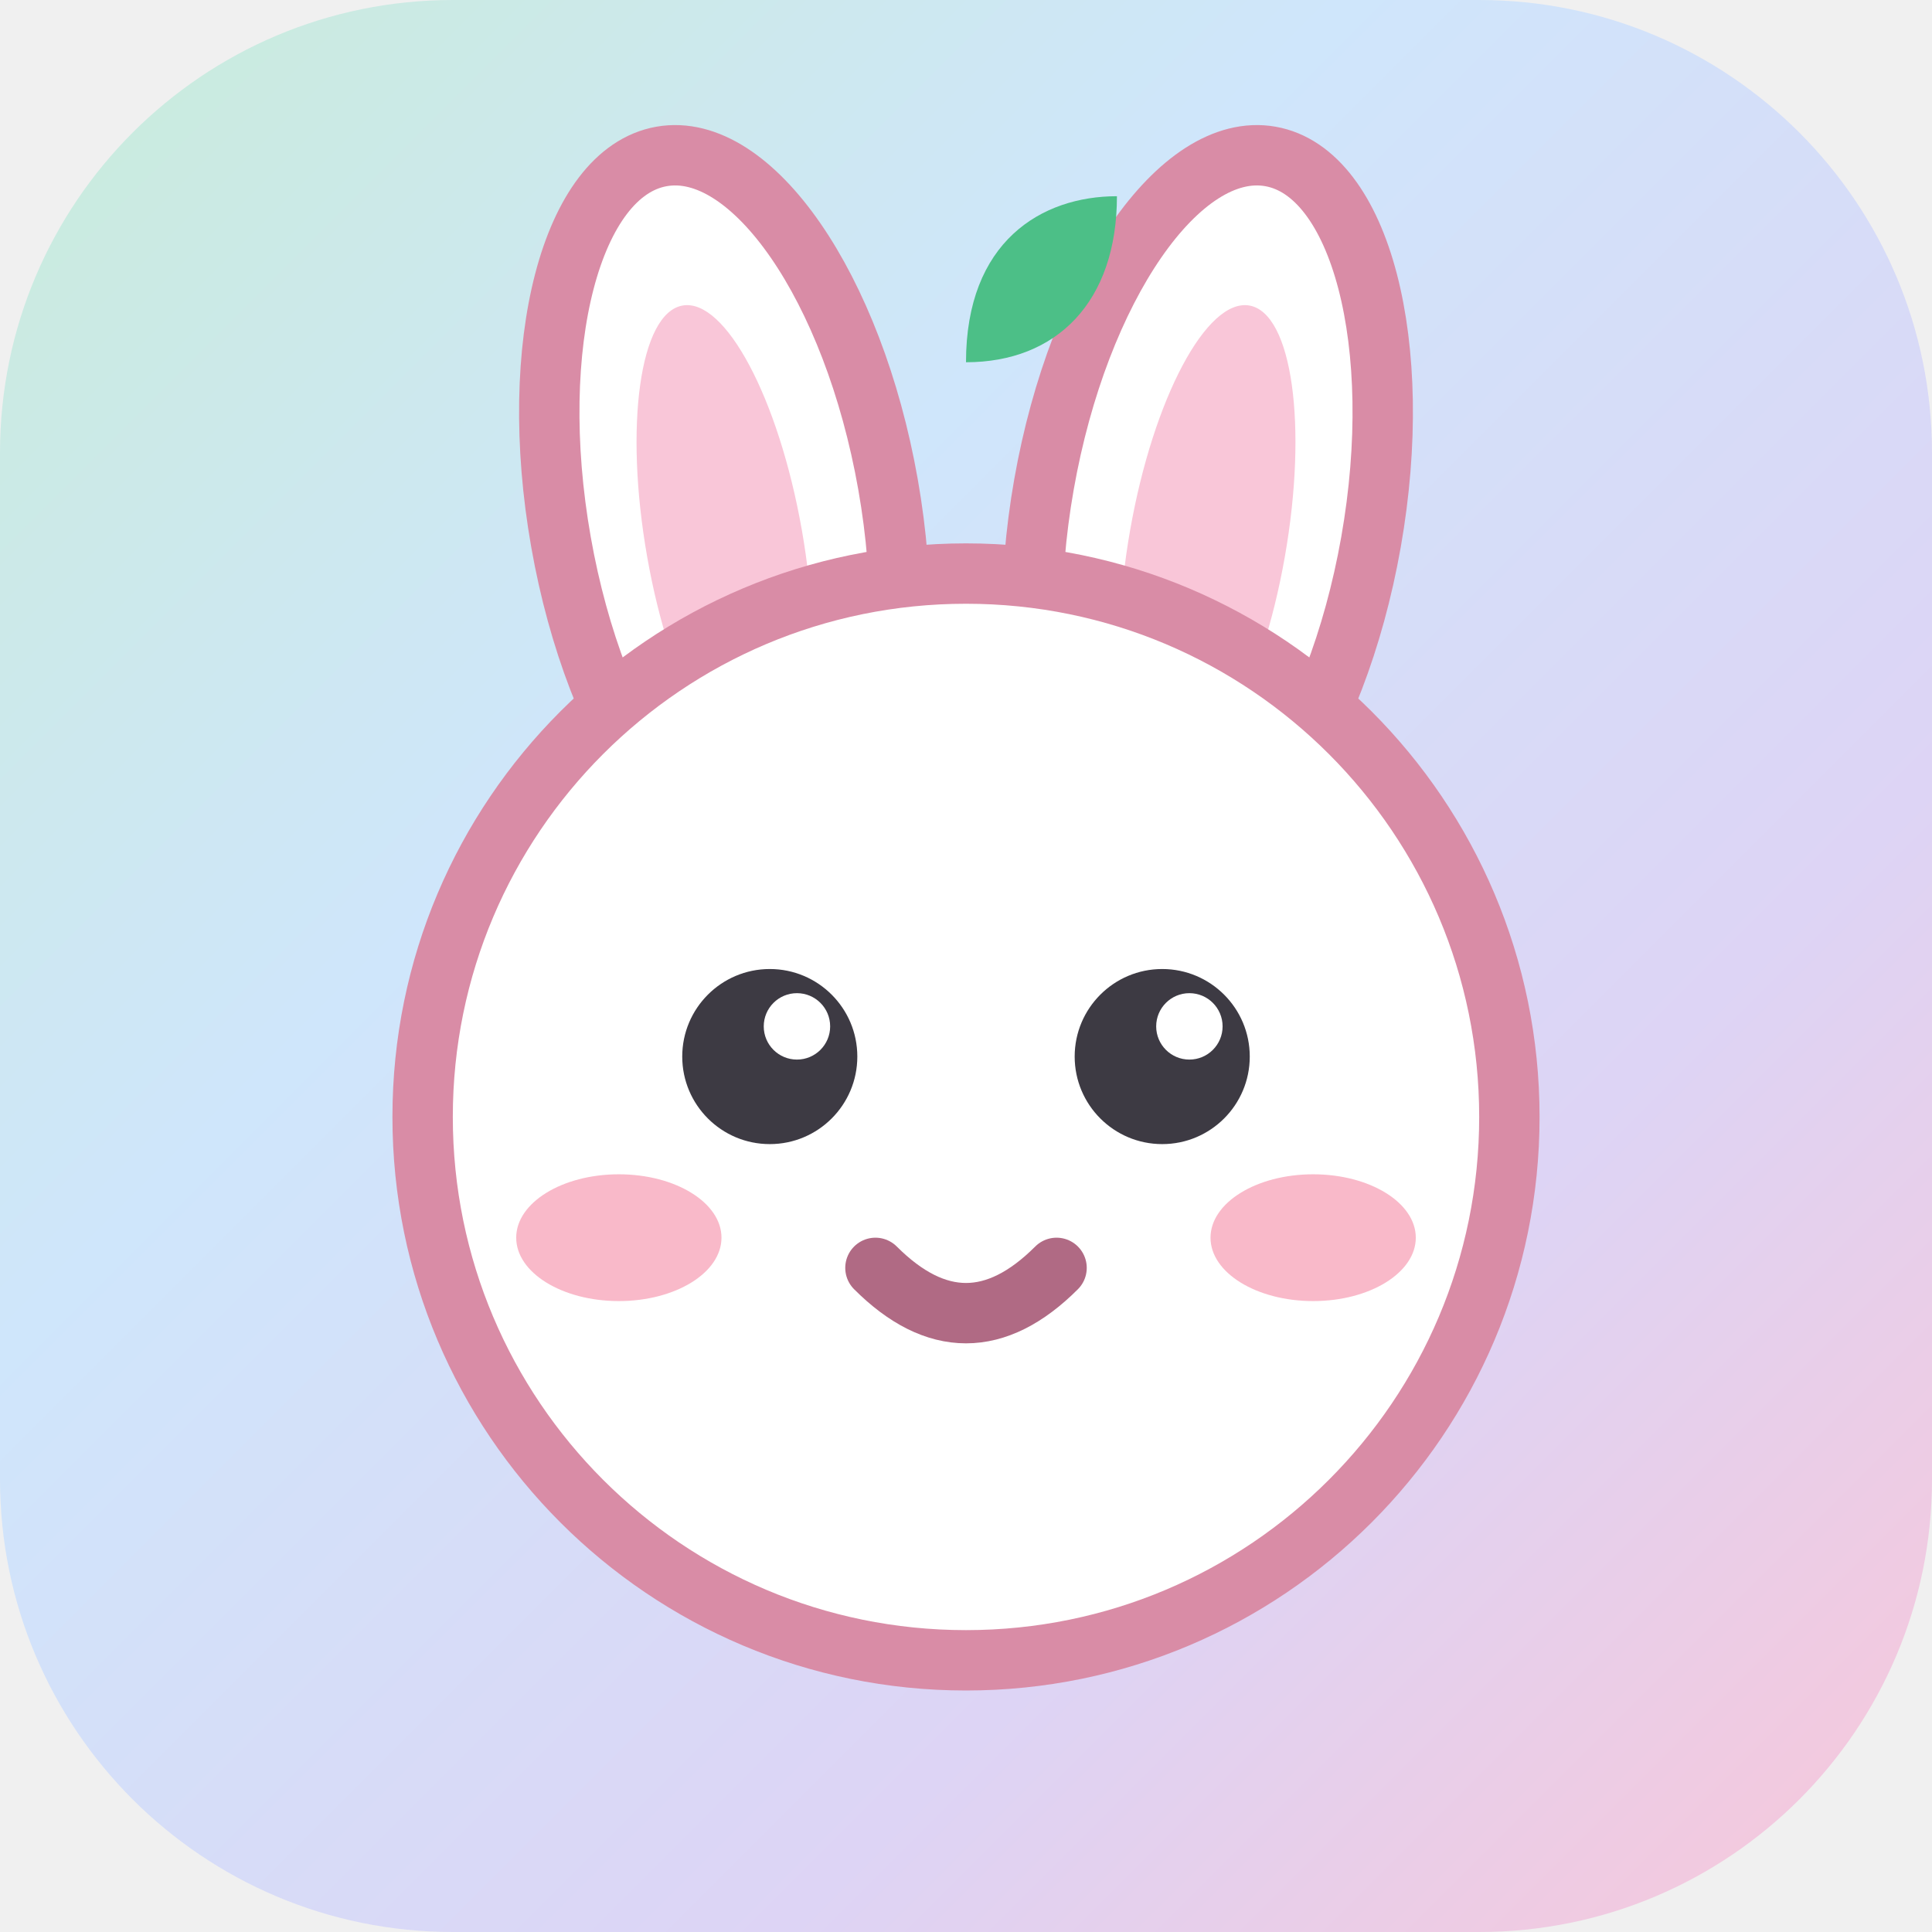
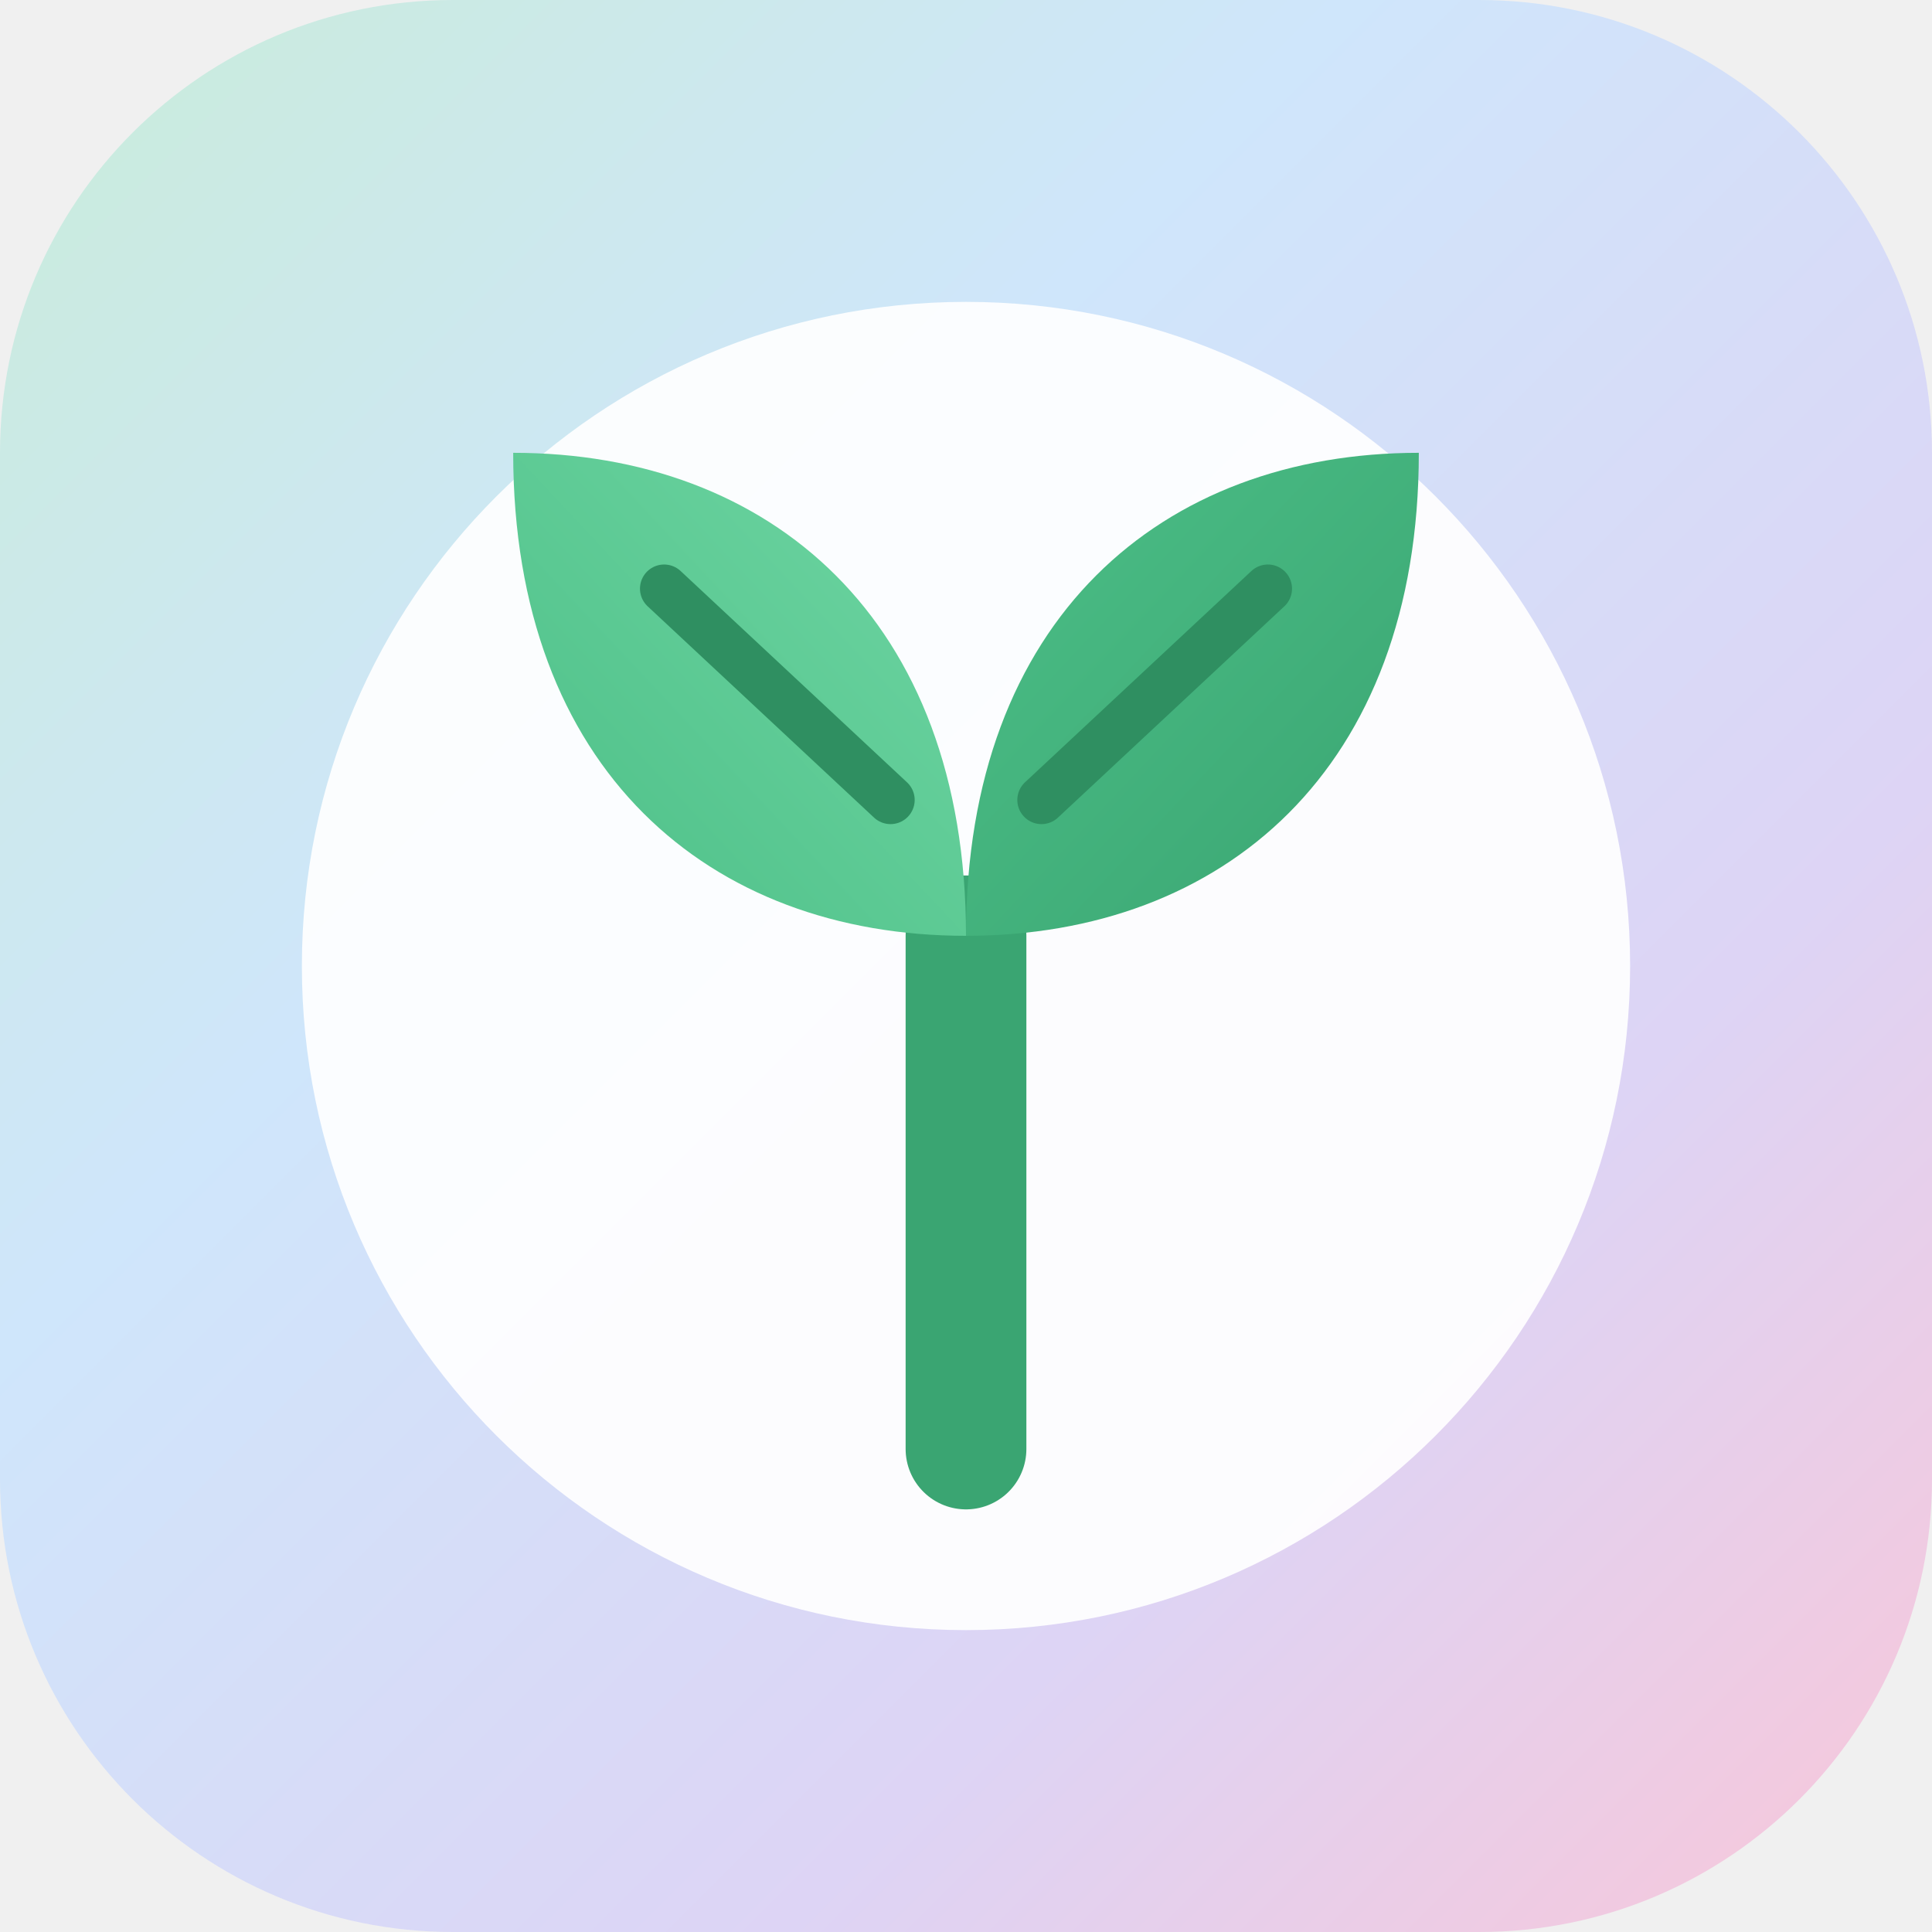
<svg xmlns="http://www.w3.org/2000/svg" viewBox="0 0 64 64">
  <defs>
    <linearGradient id="bg" x1="0" y1="0" x2="1" y2="1">
      <stop offset="0" stop-color="#c9ecd9" />
      <stop offset=".35" stop-color="#cfe6fb" />
      <stop offset=".7" stop-color="#ddd4f5" />
      <stop offset="1" stop-color="#f9c6d8" />
    </linearGradient>
+     <linearGradient id="leafL" x1="0" y1="1" x2="1" y2="0">
+       <stop offset="0" stop-color="#4cbf87" />
+       <stop offset="1" stop-color="#6fd6a3" />
+     </linearGradient>
+     <linearGradient id="leafR" x1="1" y1="1" x2="0" y2="0">
+       <stop offset="0" stop-color="#3aa572" />
+       <stop offset="1" stop-color="#4cbf87" />
+     </linearGradient>
  </defs>
  <rect width="64" height="64" rx="15" fill="url(#bg)" />
-   <ellipse cx="24" cy="17" rx="5.5" ry="12" fill="#fff" stroke="#d98cA6" stroke-width="2" transform="rotate(-10 24 17)" />
-   <ellipse cx="40" cy="17" rx="5.5" ry="12" fill="#fff" stroke="#d98cA6" stroke-width="2" transform="rotate(10 40 17)" />
-   <ellipse cx="24" cy="18" rx="2.6" ry="8" fill="#f9c6d8" transform="rotate(-10 24 18)" />
-   <ellipse cx="40" cy="18" rx="2.6" ry="8" fill="#f9c6d8" transform="rotate(10 40 18)" />
-   <circle cx="32" cy="37" r="18" fill="#fff" stroke="#d98cA6" stroke-width="2" />
-   <circle cx="25.5" cy="35" r="2.9" fill="#3d3a43" />
-   <circle cx="38.5" cy="35" r="2.9" fill="#3d3a43" />
-   <circle cx="26.4" cy="34" r="1.1" fill="#fff" />
-   <circle cx="39.4" cy="34" r="1.1" fill="#fff" />
-   <ellipse cx="20.5" cy="41" rx="3.4" ry="2.1" fill="#f7a8bc" opacity=".8" />
-   <ellipse cx="43.5" cy="41" rx="3.4" ry="2.1" fill="#f7a8bc" opacity=".8" />
-   <path d="M29 42 q3 3 6 0" fill="none" stroke="#b06a84" stroke-width="2" stroke-linecap="round" />
-   <path d="M32 12 c0-4 2.5-5.5 5-5.5 c0 3.5-2 5.5-5 5.5 z" fill="#4cbf87" />
+   <circle cx="32" cy="32" r="22" fill="#ffffff" opacity=".92" />
+   <path d="M32 48c0-9 0-14 0-17" fill="none" stroke="#3aa572" stroke-width="4" stroke-linecap="round" />
+   <path d="M32 31C32 20.5 38.5 15 47 15 47 25.5 40.5 31 32 31Z" fill="url(#leafR)" />
+   <path d="M32 31C32 20.5 25.5 15 17 15 17 25.5 23.5 31 32 31Z" fill="url(#leafL)" />
+   <path d="M34.5 26.5 42 19.5" stroke="#2f8f61" stroke-width="1.6" stroke-linecap="round" />
+   <path d="M29.5 26.5 22 19.5" stroke="#2f8f61" stroke-width="1.6" stroke-linecap="round" />
</svg>
